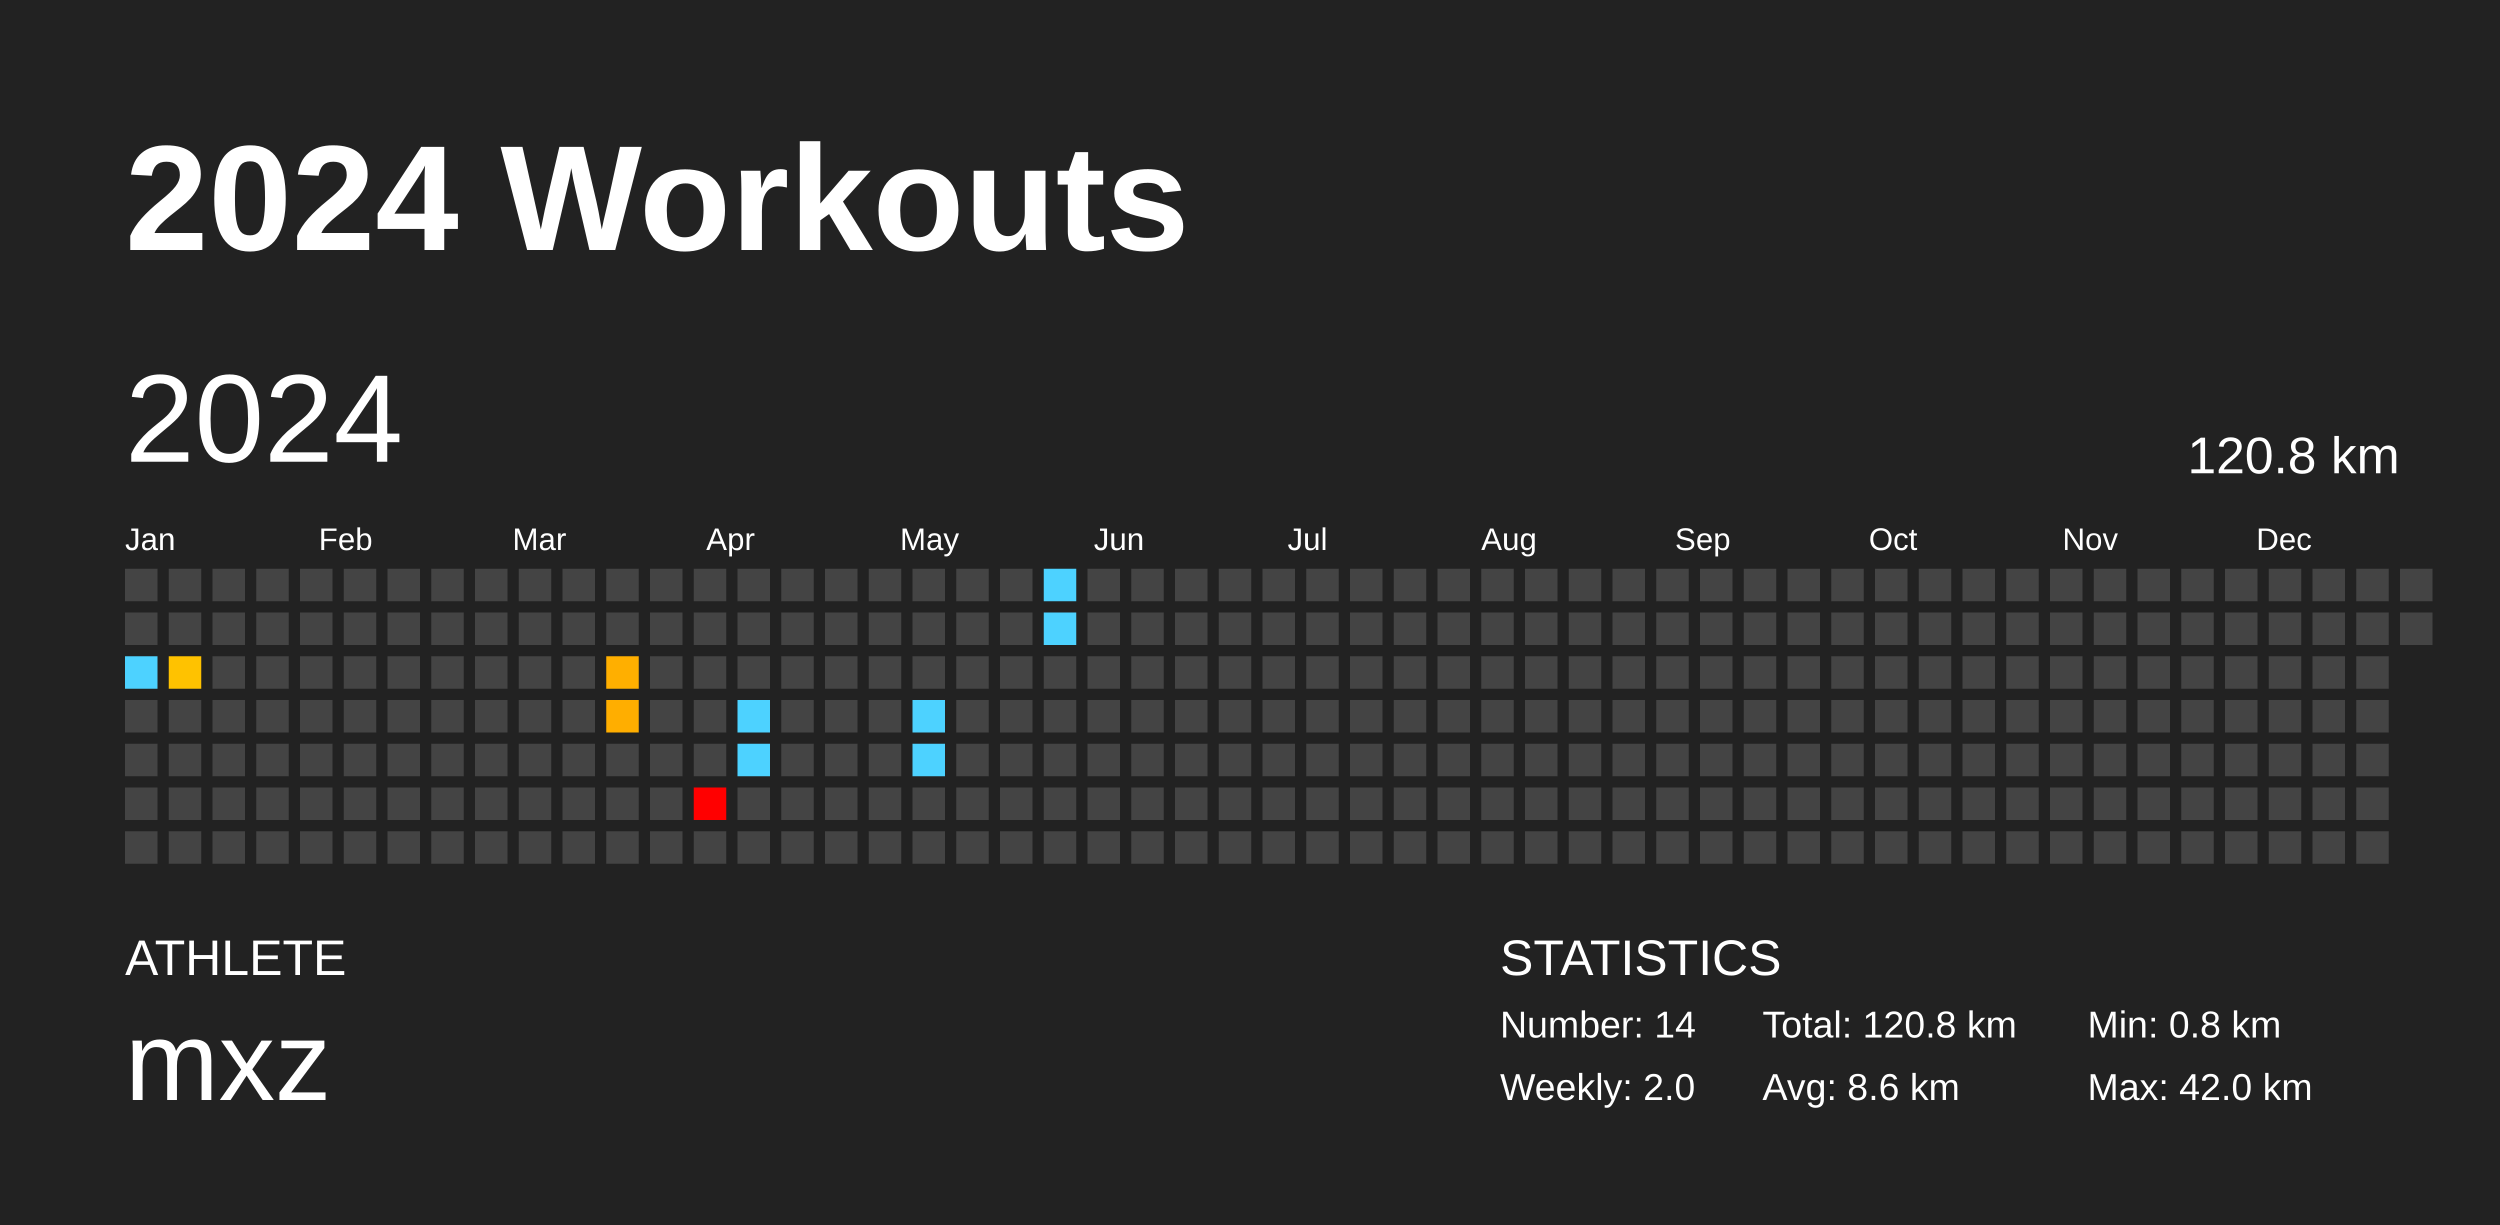
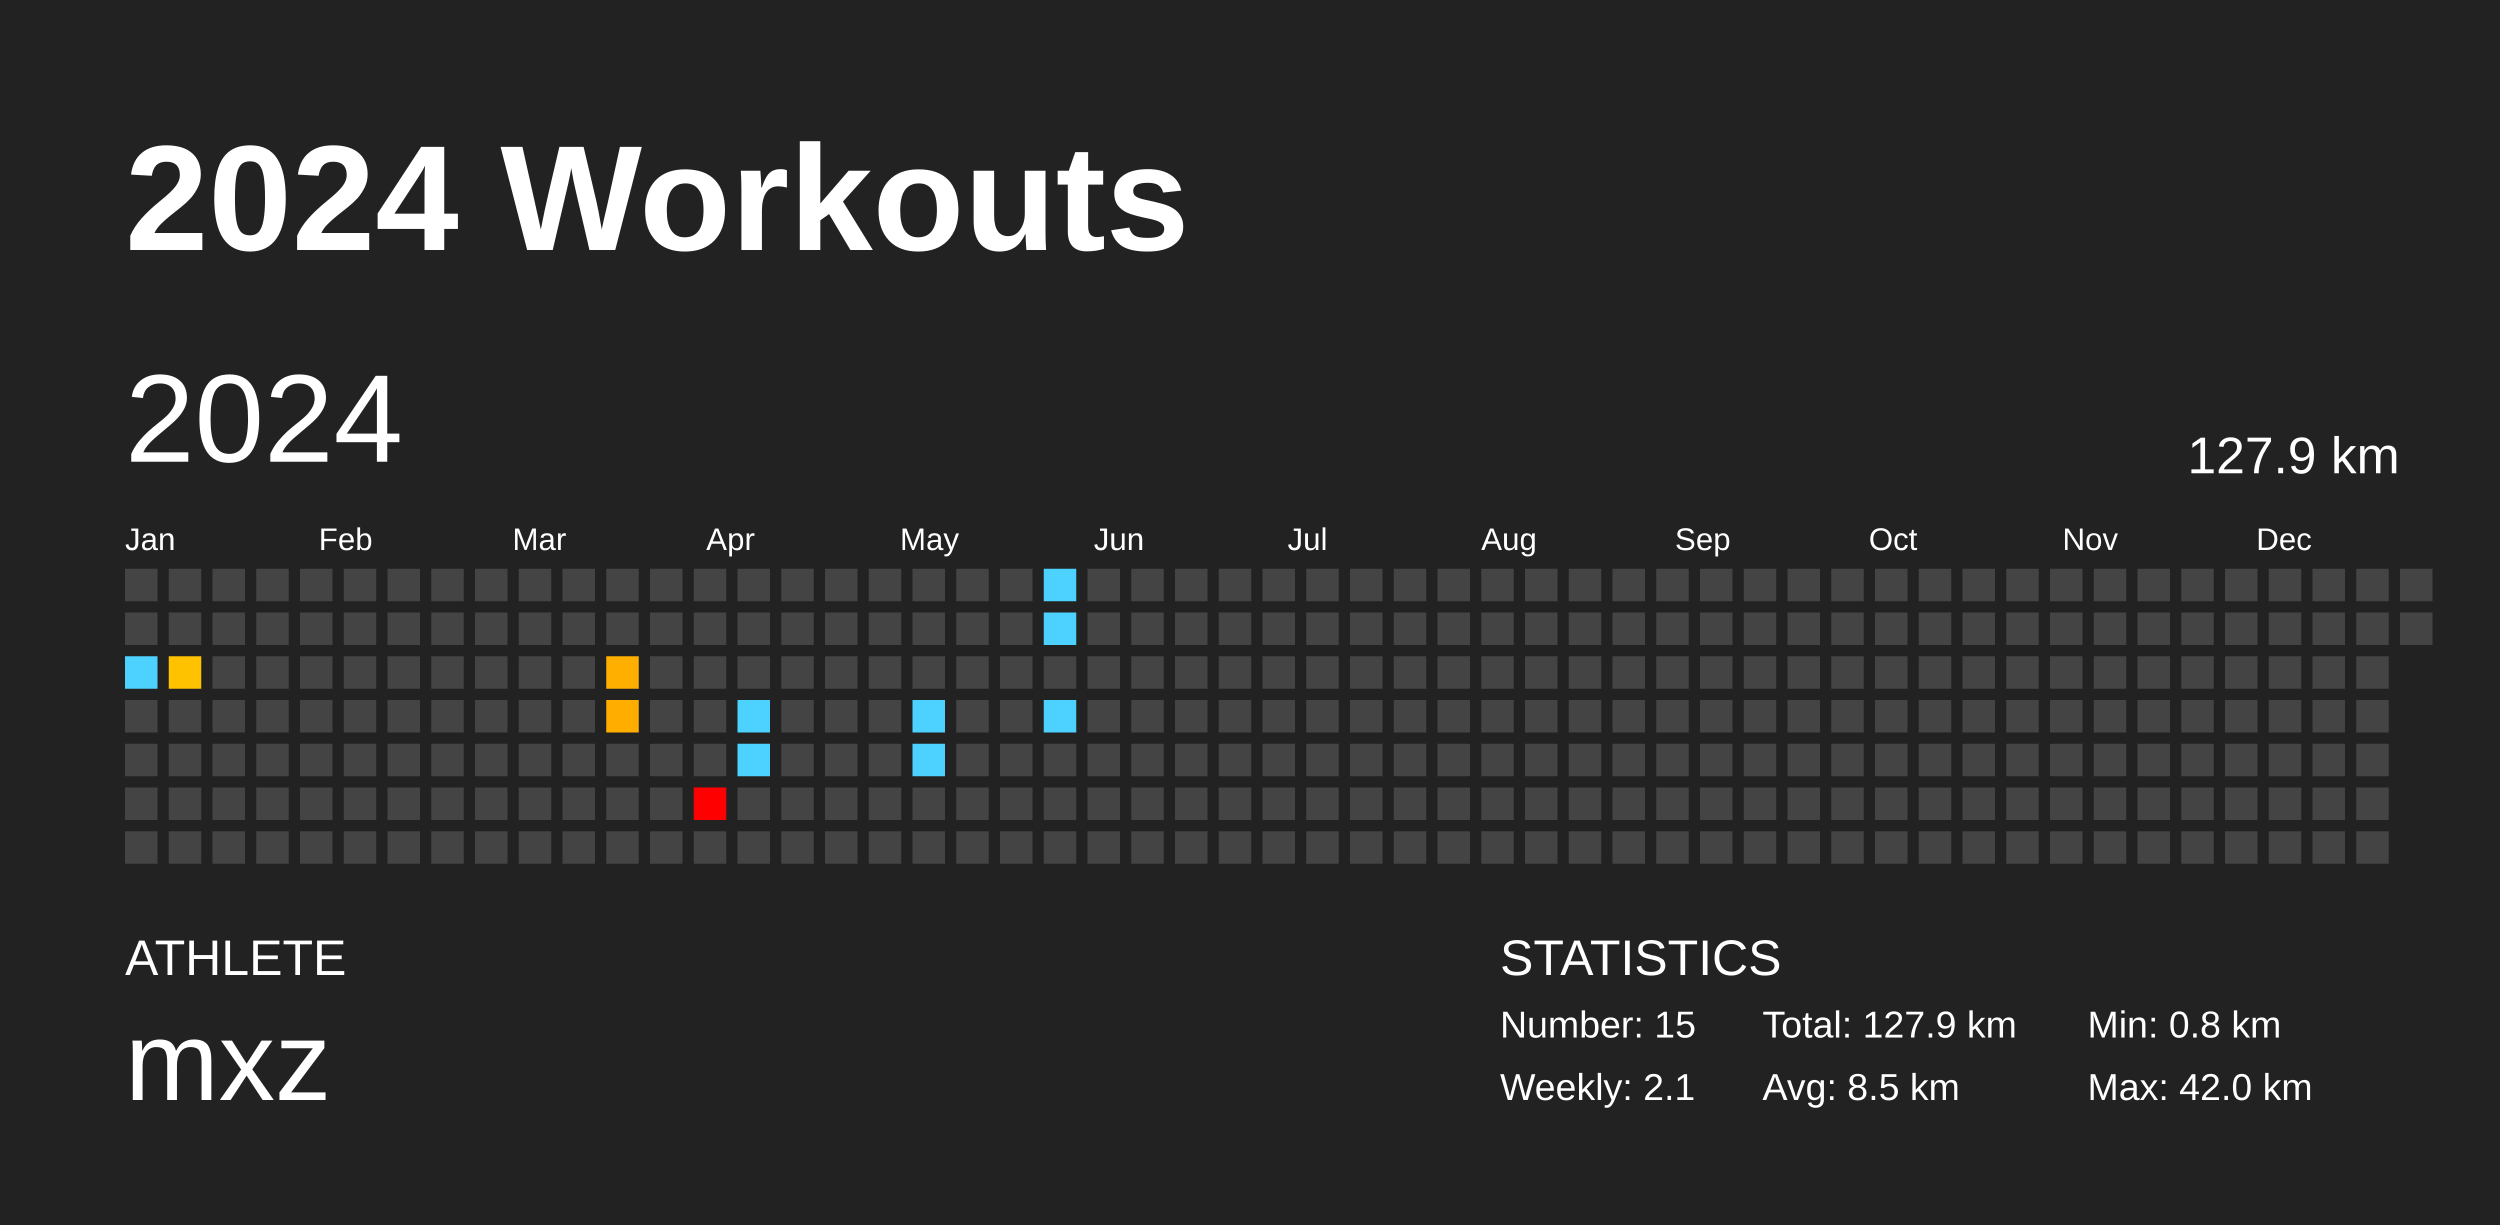
<svg xmlns="http://www.w3.org/2000/svg" baseProfile="full" height="98mm" version="1.1" viewBox="0,0,200,98" width="200mm">
  <defs />
  <rect fill="#222222" height="98" width="200" x="0" y="0" />
  <text fill="#FFFFFF" style="font-size:12px; font-family:Arial; font-weight:bold;" x="10" y="20">2024 Workouts</text>
  <text fill="#FFFFFF" style="font-size:4px; font-family:Arial" x="10" y="78">ATHLETE</text>
  <text fill="#FFFFFF" style="font-size:9px; font-family:Arial" x="10" y="88">mxz</text>
  <text fill="#FFFFFF" style="font-size:4px; font-family:Arial" x="120" y="78">STATISTICS</text>
-   <text fill="#FFFFFF" style="font-size:3px; font-family:Arial" x="120" y="83">Number: 14</text>
-   <text fill="#FFFFFF" style="font-size:3px; font-family:Arial" x="120" y="88">Weekly: 2.0</text>
-   <text fill="#FFFFFF" style="font-size:3px; font-family:Arial" x="141" y="83">Total: 120.8 km</text>
-   <text fill="#FFFFFF" style="font-size:3px; font-family:Arial" x="141" y="88">Avg: 8.6 km</text>
+   <text fill="#FFFFFF" style="font-size:3px; font-family:Arial" x="120" y="83">Number: 15</text>
+   <text fill="#FFFFFF" style="font-size:3px; font-family:Arial" x="120" y="88">Weekly: 2.1</text>
+   <text fill="#FFFFFF" style="font-size:3px; font-family:Arial" x="141" y="83">Total: 127.9 km</text>
+   <text fill="#FFFFFF" style="font-size:3px; font-family:Arial" x="141" y="88">Avg: 8.5 km</text>
  <text fill="#FFFFFF" style="font-size:3px; font-family:Arial" x="167" y="83">Min: 0.8 km</text>
  <text fill="#FFFFFF" style="font-size:3px; font-family:Arial" x="167" y="88">Max: 42.0 km</text>
  <text dominant-baseline="hanging" fill="#FFFFFF" style="font-size:10.0px; font-family:Arial;" x="10" y="30">2024</text>
-   <text dominant-baseline="hanging" fill="#FFFFFF" style="font-size:4.125px; font-family:Arial;" x="175" y="35">120.8 km</text>
+   <text dominant-baseline="hanging" fill="#FFFFFF" style="font-size:4.125px; font-family:Arial;" x="175" y="35">127.9 km</text>
  <text fill="#FFFFFF" style="font-size:2.5px; font-family:Arial" x="10.0" y="44">Jan</text>
  <text fill="#FFFFFF" style="font-size:2.5px; font-family:Arial" x="25.5" y="44">Feb</text>
  <text fill="#FFFFFF" style="font-size:2.5px; font-family:Arial" x="41.0" y="44">Mar</text>
  <text fill="#FFFFFF" style="font-size:2.5px; font-family:Arial" x="56.5" y="44">Apr</text>
  <text fill="#FFFFFF" style="font-size:2.5px; font-family:Arial" x="72.0" y="44">May</text>
  <text fill="#FFFFFF" style="font-size:2.5px; font-family:Arial" x="87.5" y="44">Jun</text>
  <text fill="#FFFFFF" style="font-size:2.5px; font-family:Arial" x="103.0" y="44">Jul</text>
  <text fill="#FFFFFF" style="font-size:2.5px; font-family:Arial" x="118.5" y="44">Aug</text>
  <text fill="#FFFFFF" style="font-size:2.5px; font-family:Arial" x="134.0" y="44">Sep</text>
  <text fill="#FFFFFF" style="font-size:2.5px; font-family:Arial" x="149.5" y="44">Oct</text>
  <text fill="#FFFFFF" style="font-size:2.5px; font-family:Arial" x="165.0" y="44">Nov</text>
  <text fill="#FFFFFF" style="font-size:2.5px; font-family:Arial" x="180.5" y="44">Dec</text>
  <rect fill="#444444" height="2.6" width="2.6" x="10.0" y="45.5" />
  <rect fill="#444444" height="2.6" width="2.6" x="10.0" y="49.0" />
  <rect fill="#4dd2ff" height="2.6" width="2.6" x="10.0" y="52.5" />
  <rect fill="#444444" height="2.6" width="2.6" x="10.0" y="56.0" />
  <rect fill="#444444" height="2.6" width="2.6" x="10.0" y="59.5" />
  <rect fill="#444444" height="2.6" width="2.6" x="10.0" y="63.0" />
  <rect fill="#444444" height="2.6" width="2.6" x="10.0" y="66.5" />
  <rect fill="#444444" height="2.6" width="2.6" x="13.5" y="45.5" />
  <rect fill="#444444" height="2.6" width="2.6" x="13.5" y="49.0" />
  <rect fill="#ffc200" height="2.6" width="2.6" x="13.5" y="52.5" />
  <rect fill="#444444" height="2.6" width="2.6" x="13.5" y="56.0" />
  <rect fill="#444444" height="2.6" width="2.6" x="13.5" y="59.5" />
  <rect fill="#444444" height="2.6" width="2.6" x="13.5" y="63.0" />
  <rect fill="#444444" height="2.6" width="2.6" x="13.5" y="66.5" />
  <rect fill="#444444" height="2.6" width="2.6" x="17.0" y="45.5" />
  <rect fill="#444444" height="2.6" width="2.6" x="17.0" y="49.0" />
  <rect fill="#444444" height="2.6" width="2.6" x="17.0" y="52.5" />
  <rect fill="#444444" height="2.6" width="2.6" x="17.0" y="56.0" />
  <rect fill="#444444" height="2.6" width="2.6" x="17.0" y="59.5" />
  <rect fill="#444444" height="2.6" width="2.6" x="17.0" y="63.0" />
  <rect fill="#444444" height="2.6" width="2.6" x="17.0" y="66.5" />
  <rect fill="#444444" height="2.6" width="2.6" x="20.5" y="45.5" />
  <rect fill="#444444" height="2.6" width="2.6" x="20.5" y="49.0" />
  <rect fill="#444444" height="2.6" width="2.6" x="20.5" y="52.5" />
  <rect fill="#444444" height="2.6" width="2.6" x="20.5" y="56.0" />
  <rect fill="#444444" height="2.6" width="2.6" x="20.5" y="59.5" />
  <rect fill="#444444" height="2.6" width="2.6" x="20.5" y="63.0" />
  <rect fill="#444444" height="2.6" width="2.6" x="20.5" y="66.5" />
  <rect fill="#444444" height="2.6" width="2.6" x="24.0" y="45.5" />
  <rect fill="#444444" height="2.6" width="2.6" x="24.0" y="49.0" />
  <rect fill="#444444" height="2.6" width="2.6" x="24.0" y="52.5" />
  <rect fill="#444444" height="2.6" width="2.6" x="24.0" y="56.0" />
  <rect fill="#444444" height="2.6" width="2.6" x="24.0" y="59.5" />
  <rect fill="#444444" height="2.6" width="2.6" x="24.0" y="63.0" />
  <rect fill="#444444" height="2.6" width="2.6" x="24.0" y="66.5" />
  <rect fill="#444444" height="2.6" width="2.6" x="27.5" y="45.5" />
  <rect fill="#444444" height="2.6" width="2.6" x="27.5" y="49.0" />
  <rect fill="#444444" height="2.6" width="2.6" x="27.5" y="52.5" />
  <rect fill="#444444" height="2.6" width="2.6" x="27.5" y="56.0" />
  <rect fill="#444444" height="2.6" width="2.6" x="27.5" y="59.5" />
  <rect fill="#444444" height="2.6" width="2.6" x="27.5" y="63.0" />
  <rect fill="#444444" height="2.6" width="2.6" x="27.5" y="66.5" />
  <rect fill="#444444" height="2.6" width="2.6" x="31.0" y="45.5" />
  <rect fill="#444444" height="2.6" width="2.6" x="31.0" y="49.0" />
  <rect fill="#444444" height="2.6" width="2.6" x="31.0" y="52.5" />
  <rect fill="#444444" height="2.6" width="2.6" x="31.0" y="56.0" />
  <rect fill="#444444" height="2.6" width="2.6" x="31.0" y="59.5" />
  <rect fill="#444444" height="2.6" width="2.6" x="31.0" y="63.0" />
  <rect fill="#444444" height="2.6" width="2.6" x="31.0" y="66.5" />
  <rect fill="#444444" height="2.6" width="2.6" x="34.5" y="45.5" />
  <rect fill="#444444" height="2.6" width="2.6" x="34.5" y="49.0" />
  <rect fill="#444444" height="2.6" width="2.6" x="34.5" y="52.5" />
  <rect fill="#444444" height="2.6" width="2.6" x="34.5" y="56.0" />
  <rect fill="#444444" height="2.6" width="2.6" x="34.5" y="59.5" />
  <rect fill="#444444" height="2.6" width="2.6" x="34.5" y="63.0" />
  <rect fill="#444444" height="2.6" width="2.6" x="34.5" y="66.5" />
  <rect fill="#444444" height="2.6" width="2.6" x="38.0" y="45.5" />
  <rect fill="#444444" height="2.6" width="2.6" x="38.0" y="49.0" />
  <rect fill="#444444" height="2.6" width="2.6" x="38.0" y="52.5" />
  <rect fill="#444444" height="2.6" width="2.6" x="38.0" y="56.0" />
  <rect fill="#444444" height="2.6" width="2.6" x="38.0" y="59.5" />
  <rect fill="#444444" height="2.6" width="2.6" x="38.0" y="63.0" />
  <rect fill="#444444" height="2.6" width="2.6" x="38.0" y="66.5" />
  <rect fill="#444444" height="2.6" width="2.6" x="41.5" y="45.5" />
  <rect fill="#444444" height="2.6" width="2.6" x="41.5" y="49.0" />
  <rect fill="#444444" height="2.6" width="2.6" x="41.5" y="52.5" />
  <rect fill="#444444" height="2.6" width="2.6" x="41.5" y="56.0" />
  <rect fill="#444444" height="2.6" width="2.6" x="41.5" y="59.5" />
  <rect fill="#444444" height="2.6" width="2.6" x="41.5" y="63.0" />
  <rect fill="#444444" height="2.6" width="2.6" x="41.5" y="66.5" />
  <rect fill="#444444" height="2.6" width="2.6" x="45.0" y="45.5" />
  <rect fill="#444444" height="2.6" width="2.6" x="45.0" y="49.0" />
  <rect fill="#444444" height="2.6" width="2.6" x="45.0" y="52.5" />
  <rect fill="#444444" height="2.6" width="2.6" x="45.0" y="56.0" />
  <rect fill="#444444" height="2.6" width="2.6" x="45.0" y="59.5" />
  <rect fill="#444444" height="2.6" width="2.6" x="45.0" y="63.0" />
  <rect fill="#444444" height="2.6" width="2.6" x="45.0" y="66.5" />
  <rect fill="#444444" height="2.6" width="2.6" x="48.5" y="45.5" />
  <rect fill="#444444" height="2.6" width="2.6" x="48.5" y="49.0" />
  <rect fill="#ffaf00" height="2.6" width="2.6" x="48.5" y="52.5" />
  <rect fill="#ffae00" height="2.6" width="2.6" x="48.5" y="56.0" />
  <rect fill="#444444" height="2.6" width="2.6" x="48.5" y="59.5" />
  <rect fill="#444444" height="2.6" width="2.6" x="48.5" y="63.0" />
  <rect fill="#444444" height="2.6" width="2.6" x="48.5" y="66.5" />
  <rect fill="#444444" height="2.6" width="2.6" x="52.0" y="45.5" />
  <rect fill="#444444" height="2.6" width="2.6" x="52.0" y="49.0" />
  <rect fill="#444444" height="2.6" width="2.6" x="52.0" y="52.5" />
  <rect fill="#444444" height="2.6" width="2.6" x="52.0" y="56.0" />
  <rect fill="#444444" height="2.6" width="2.6" x="52.0" y="59.5" />
  <rect fill="#444444" height="2.6" width="2.6" x="52.0" y="63.0" />
  <rect fill="#444444" height="2.6" width="2.6" x="52.0" y="66.5" />
  <rect fill="#444444" height="2.6" width="2.6" x="55.5" y="45.5" />
  <rect fill="#444444" height="2.6" width="2.6" x="55.5" y="49.0" />
  <rect fill="#444444" height="2.6" width="2.6" x="55.5" y="52.5" />
  <rect fill="#444444" height="2.6" width="2.6" x="55.5" y="56.0" />
  <rect fill="#444444" height="2.6" width="2.6" x="55.5" y="59.5" />
  <rect fill="red" height="2.6" width="2.6" x="55.5" y="63.0" />
  <rect fill="#444444" height="2.6" width="2.6" x="55.5" y="66.5" />
  <rect fill="#444444" height="2.6" width="2.6" x="59.0" y="45.5" />
  <rect fill="#444444" height="2.6" width="2.6" x="59.0" y="49.0" />
  <rect fill="#444444" height="2.6" width="2.6" x="59.0" y="52.5" />
  <rect fill="#4dd2ff" height="2.6" width="2.6" x="59.0" y="56.0" />
  <rect fill="#4dd2ff" height="2.6" width="2.6" x="59.0" y="59.5" />
  <rect fill="#444444" height="2.6" width="2.6" x="59.0" y="63.0" />
  <rect fill="#444444" height="2.6" width="2.6" x="59.0" y="66.5" />
  <rect fill="#444444" height="2.6" width="2.6" x="62.5" y="45.5" />
  <rect fill="#444444" height="2.6" width="2.6" x="62.5" y="49.0" />
  <rect fill="#444444" height="2.6" width="2.6" x="62.5" y="52.5" />
  <rect fill="#444444" height="2.6" width="2.6" x="62.5" y="56.0" />
  <rect fill="#444444" height="2.6" width="2.6" x="62.5" y="59.5" />
  <rect fill="#444444" height="2.6" width="2.6" x="62.5" y="63.0" />
  <rect fill="#444444" height="2.6" width="2.6" x="62.5" y="66.5" />
  <rect fill="#444444" height="2.6" width="2.6" x="66.0" y="45.5" />
  <rect fill="#444444" height="2.6" width="2.6" x="66.0" y="49.0" />
  <rect fill="#444444" height="2.6" width="2.6" x="66.0" y="52.5" />
  <rect fill="#444444" height="2.6" width="2.6" x="66.0" y="56.0" />
  <rect fill="#444444" height="2.6" width="2.6" x="66.0" y="59.5" />
  <rect fill="#444444" height="2.6" width="2.6" x="66.0" y="63.0" />
  <rect fill="#444444" height="2.6" width="2.6" x="66.0" y="66.5" />
  <rect fill="#444444" height="2.6" width="2.6" x="69.5" y="45.5" />
  <rect fill="#444444" height="2.6" width="2.6" x="69.5" y="49.0" />
  <rect fill="#444444" height="2.6" width="2.6" x="69.5" y="52.5" />
  <rect fill="#444444" height="2.6" width="2.6" x="69.5" y="56.0" />
  <rect fill="#444444" height="2.6" width="2.6" x="69.5" y="59.5" />
  <rect fill="#444444" height="2.6" width="2.6" x="69.5" y="63.0" />
  <rect fill="#444444" height="2.6" width="2.6" x="69.5" y="66.5" />
  <rect fill="#444444" height="2.6" width="2.6" x="73.0" y="45.5" />
  <rect fill="#444444" height="2.6" width="2.6" x="73.0" y="49.0" />
  <rect fill="#444444" height="2.6" width="2.6" x="73.0" y="52.5" />
  <rect fill="#4dd2ff" height="2.6" width="2.6" x="73.0" y="56.0" />
  <rect fill="#4dd2ff" height="2.6" width="2.6" x="73.0" y="59.5" />
  <rect fill="#444444" height="2.6" width="2.6" x="73.0" y="63.0" />
  <rect fill="#444444" height="2.6" width="2.6" x="73.0" y="66.5" />
  <rect fill="#444444" height="2.6" width="2.6" x="76.5" y="45.5" />
  <rect fill="#444444" height="2.6" width="2.6" x="76.5" y="49.0" />
  <rect fill="#444444" height="2.6" width="2.6" x="76.5" y="52.5" />
  <rect fill="#444444" height="2.6" width="2.6" x="76.5" y="56.0" />
  <rect fill="#444444" height="2.6" width="2.6" x="76.5" y="59.5" />
  <rect fill="#444444" height="2.6" width="2.6" x="76.5" y="63.0" />
  <rect fill="#444444" height="2.6" width="2.6" x="76.5" y="66.5" />
  <rect fill="#444444" height="2.6" width="2.6" x="80.0" y="45.5" />
  <rect fill="#444444" height="2.6" width="2.6" x="80.0" y="49.0" />
  <rect fill="#444444" height="2.6" width="2.6" x="80.0" y="52.5" />
  <rect fill="#444444" height="2.6" width="2.6" x="80.0" y="56.0" />
  <rect fill="#444444" height="2.6" width="2.6" x="80.0" y="59.5" />
  <rect fill="#444444" height="2.6" width="2.6" x="80.0" y="63.0" />
  <rect fill="#444444" height="2.6" width="2.6" x="80.0" y="66.5" />
  <rect fill="#4dd2ff" height="2.6" width="2.6" x="83.5" y="45.5" />
  <rect fill="#4dd2ff" height="2.6" width="2.6" x="83.5" y="49.0" />
  <rect fill="#444444" height="2.6" width="2.6" x="83.5" y="52.5" />
-   <rect fill="#444444" height="2.6" width="2.6" x="83.5" y="56.0" />
+   <rect fill="#4dd2ff" height="2.6" width="2.6" x="83.5" y="56.0" />
  <rect fill="#444444" height="2.6" width="2.6" x="83.5" y="59.5" />
  <rect fill="#444444" height="2.6" width="2.6" x="83.5" y="63.0" />
  <rect fill="#444444" height="2.6" width="2.6" x="83.5" y="66.5" />
  <rect fill="#444444" height="2.6" width="2.6" x="87.0" y="45.5" />
  <rect fill="#444444" height="2.6" width="2.6" x="87.0" y="49.0" />
  <rect fill="#444444" height="2.6" width="2.6" x="87.0" y="52.5" />
  <rect fill="#444444" height="2.6" width="2.6" x="87.0" y="56.0" />
  <rect fill="#444444" height="2.6" width="2.6" x="87.0" y="59.5" />
  <rect fill="#444444" height="2.6" width="2.6" x="87.0" y="63.0" />
  <rect fill="#444444" height="2.6" width="2.6" x="87.0" y="66.5" />
  <rect fill="#444444" height="2.6" width="2.6" x="90.5" y="45.5" />
  <rect fill="#444444" height="2.6" width="2.6" x="90.5" y="49.0" />
  <rect fill="#444444" height="2.6" width="2.6" x="90.5" y="52.5" />
  <rect fill="#444444" height="2.6" width="2.6" x="90.5" y="56.0" />
  <rect fill="#444444" height="2.6" width="2.6" x="90.5" y="59.5" />
  <rect fill="#444444" height="2.6" width="2.6" x="90.5" y="63.0" />
  <rect fill="#444444" height="2.6" width="2.6" x="90.5" y="66.5" />
  <rect fill="#444444" height="2.6" width="2.6" x="94.0" y="45.5" />
  <rect fill="#444444" height="2.6" width="2.6" x="94.0" y="49.0" />
  <rect fill="#444444" height="2.6" width="2.6" x="94.0" y="52.5" />
  <rect fill="#444444" height="2.6" width="2.6" x="94.0" y="56.0" />
  <rect fill="#444444" height="2.6" width="2.6" x="94.0" y="59.5" />
  <rect fill="#444444" height="2.6" width="2.6" x="94.0" y="63.0" />
  <rect fill="#444444" height="2.6" width="2.6" x="94.0" y="66.5" />
  <rect fill="#444444" height="2.6" width="2.6" x="97.5" y="45.5" />
  <rect fill="#444444" height="2.6" width="2.6" x="97.5" y="49.0" />
  <rect fill="#444444" height="2.6" width="2.6" x="97.5" y="52.5" />
  <rect fill="#444444" height="2.6" width="2.6" x="97.5" y="56.0" />
  <rect fill="#444444" height="2.6" width="2.6" x="97.5" y="59.5" />
  <rect fill="#444444" height="2.6" width="2.6" x="97.5" y="63.0" />
  <rect fill="#444444" height="2.6" width="2.6" x="97.5" y="66.5" />
  <rect fill="#444444" height="2.6" width="2.6" x="101.0" y="45.5" />
  <rect fill="#444444" height="2.6" width="2.6" x="101.0" y="49.0" />
  <rect fill="#444444" height="2.6" width="2.6" x="101.0" y="52.5" />
  <rect fill="#444444" height="2.6" width="2.6" x="101.0" y="56.0" />
  <rect fill="#444444" height="2.6" width="2.6" x="101.0" y="59.5" />
  <rect fill="#444444" height="2.6" width="2.6" x="101.0" y="63.0" />
  <rect fill="#444444" height="2.6" width="2.6" x="101.0" y="66.5" />
  <rect fill="#444444" height="2.6" width="2.6" x="104.5" y="45.5" />
  <rect fill="#444444" height="2.6" width="2.6" x="104.5" y="49.0" />
  <rect fill="#444444" height="2.6" width="2.6" x="104.5" y="52.5" />
  <rect fill="#444444" height="2.6" width="2.6" x="104.5" y="56.0" />
  <rect fill="#444444" height="2.6" width="2.6" x="104.5" y="59.5" />
  <rect fill="#444444" height="2.6" width="2.6" x="104.5" y="63.0" />
  <rect fill="#444444" height="2.6" width="2.6" x="104.5" y="66.5" />
  <rect fill="#444444" height="2.6" width="2.6" x="108.0" y="45.5" />
  <rect fill="#444444" height="2.6" width="2.6" x="108.0" y="49.0" />
  <rect fill="#444444" height="2.6" width="2.6" x="108.0" y="52.5" />
  <rect fill="#444444" height="2.6" width="2.6" x="108.0" y="56.0" />
  <rect fill="#444444" height="2.6" width="2.6" x="108.0" y="59.5" />
  <rect fill="#444444" height="2.6" width="2.6" x="108.0" y="63.0" />
  <rect fill="#444444" height="2.6" width="2.6" x="108.0" y="66.5" />
  <rect fill="#444444" height="2.6" width="2.6" x="111.5" y="45.5" />
  <rect fill="#444444" height="2.6" width="2.6" x="111.5" y="49.0" />
  <rect fill="#444444" height="2.6" width="2.6" x="111.5" y="52.5" />
  <rect fill="#444444" height="2.6" width="2.6" x="111.5" y="56.0" />
  <rect fill="#444444" height="2.6" width="2.6" x="111.5" y="59.5" />
  <rect fill="#444444" height="2.6" width="2.6" x="111.5" y="63.0" />
  <rect fill="#444444" height="2.6" width="2.6" x="111.5" y="66.5" />
  <rect fill="#444444" height="2.6" width="2.6" x="115.0" y="45.5" />
  <rect fill="#444444" height="2.6" width="2.6" x="115.0" y="49.0" />
  <rect fill="#444444" height="2.6" width="2.6" x="115.0" y="52.5" />
  <rect fill="#444444" height="2.6" width="2.6" x="115.0" y="56.0" />
  <rect fill="#444444" height="2.6" width="2.6" x="115.0" y="59.5" />
  <rect fill="#444444" height="2.6" width="2.6" x="115.0" y="63.0" />
  <rect fill="#444444" height="2.6" width="2.6" x="115.0" y="66.5" />
  <rect fill="#444444" height="2.6" width="2.6" x="118.5" y="45.5" />
  <rect fill="#444444" height="2.6" width="2.6" x="118.5" y="49.0" />
  <rect fill="#444444" height="2.6" width="2.6" x="118.5" y="52.5" />
  <rect fill="#444444" height="2.6" width="2.6" x="118.5" y="56.0" />
  <rect fill="#444444" height="2.6" width="2.6" x="118.5" y="59.5" />
  <rect fill="#444444" height="2.6" width="2.6" x="118.5" y="63.0" />
  <rect fill="#444444" height="2.6" width="2.6" x="118.5" y="66.5" />
  <rect fill="#444444" height="2.6" width="2.6" x="122.0" y="45.5" />
  <rect fill="#444444" height="2.6" width="2.6" x="122.0" y="49.0" />
  <rect fill="#444444" height="2.6" width="2.6" x="122.0" y="52.5" />
  <rect fill="#444444" height="2.6" width="2.6" x="122.0" y="56.0" />
  <rect fill="#444444" height="2.6" width="2.6" x="122.0" y="59.5" />
  <rect fill="#444444" height="2.6" width="2.6" x="122.0" y="63.0" />
  <rect fill="#444444" height="2.6" width="2.6" x="122.0" y="66.5" />
  <rect fill="#444444" height="2.6" width="2.6" x="125.5" y="45.5" />
  <rect fill="#444444" height="2.6" width="2.6" x="125.5" y="49.0" />
  <rect fill="#444444" height="2.6" width="2.6" x="125.5" y="52.5" />
  <rect fill="#444444" height="2.6" width="2.6" x="125.5" y="56.0" />
  <rect fill="#444444" height="2.6" width="2.6" x="125.5" y="59.5" />
  <rect fill="#444444" height="2.6" width="2.6" x="125.5" y="63.0" />
  <rect fill="#444444" height="2.6" width="2.6" x="125.5" y="66.5" />
  <rect fill="#444444" height="2.6" width="2.6" x="129.0" y="45.5" />
  <rect fill="#444444" height="2.6" width="2.6" x="129.0" y="49.0" />
  <rect fill="#444444" height="2.6" width="2.6" x="129.0" y="52.5" />
  <rect fill="#444444" height="2.6" width="2.6" x="129.0" y="56.0" />
  <rect fill="#444444" height="2.6" width="2.6" x="129.0" y="59.5" />
  <rect fill="#444444" height="2.6" width="2.6" x="129.0" y="63.0" />
  <rect fill="#444444" height="2.6" width="2.6" x="129.0" y="66.5" />
  <rect fill="#444444" height="2.6" width="2.6" x="132.5" y="45.5" />
  <rect fill="#444444" height="2.6" width="2.6" x="132.5" y="49.0" />
  <rect fill="#444444" height="2.6" width="2.6" x="132.5" y="52.5" />
  <rect fill="#444444" height="2.6" width="2.6" x="132.5" y="56.0" />
  <rect fill="#444444" height="2.6" width="2.6" x="132.5" y="59.5" />
  <rect fill="#444444" height="2.6" width="2.6" x="132.5" y="63.0" />
  <rect fill="#444444" height="2.6" width="2.6" x="132.5" y="66.5" />
  <rect fill="#444444" height="2.6" width="2.6" x="136.0" y="45.5" />
  <rect fill="#444444" height="2.6" width="2.6" x="136.0" y="49.0" />
  <rect fill="#444444" height="2.6" width="2.6" x="136.0" y="52.5" />
  <rect fill="#444444" height="2.6" width="2.6" x="136.0" y="56.0" />
  <rect fill="#444444" height="2.6" width="2.6" x="136.0" y="59.5" />
  <rect fill="#444444" height="2.6" width="2.6" x="136.0" y="63.0" />
  <rect fill="#444444" height="2.6" width="2.6" x="136.0" y="66.5" />
  <rect fill="#444444" height="2.6" width="2.6" x="139.5" y="45.5" />
  <rect fill="#444444" height="2.6" width="2.6" x="139.5" y="49.0" />
  <rect fill="#444444" height="2.6" width="2.6" x="139.5" y="52.5" />
  <rect fill="#444444" height="2.6" width="2.6" x="139.5" y="56.0" />
  <rect fill="#444444" height="2.6" width="2.6" x="139.5" y="59.5" />
  <rect fill="#444444" height="2.6" width="2.6" x="139.5" y="63.0" />
  <rect fill="#444444" height="2.6" width="2.6" x="139.5" y="66.5" />
  <rect fill="#444444" height="2.6" width="2.6" x="143.0" y="45.5" />
  <rect fill="#444444" height="2.6" width="2.6" x="143.0" y="49.0" />
  <rect fill="#444444" height="2.6" width="2.6" x="143.0" y="52.5" />
  <rect fill="#444444" height="2.6" width="2.6" x="143.0" y="56.0" />
  <rect fill="#444444" height="2.6" width="2.6" x="143.0" y="59.5" />
  <rect fill="#444444" height="2.6" width="2.6" x="143.0" y="63.0" />
  <rect fill="#444444" height="2.6" width="2.6" x="143.0" y="66.5" />
  <rect fill="#444444" height="2.6" width="2.6" x="146.5" y="45.5" />
  <rect fill="#444444" height="2.6" width="2.6" x="146.5" y="49.0" />
  <rect fill="#444444" height="2.6" width="2.6" x="146.5" y="52.5" />
  <rect fill="#444444" height="2.6" width="2.6" x="146.5" y="56.0" />
  <rect fill="#444444" height="2.6" width="2.6" x="146.5" y="59.5" />
  <rect fill="#444444" height="2.6" width="2.6" x="146.5" y="63.0" />
  <rect fill="#444444" height="2.6" width="2.6" x="146.5" y="66.5" />
  <rect fill="#444444" height="2.6" width="2.6" x="150.0" y="45.5" />
  <rect fill="#444444" height="2.6" width="2.6" x="150.0" y="49.0" />
  <rect fill="#444444" height="2.6" width="2.6" x="150.0" y="52.5" />
  <rect fill="#444444" height="2.6" width="2.6" x="150.0" y="56.0" />
  <rect fill="#444444" height="2.6" width="2.6" x="150.0" y="59.5" />
  <rect fill="#444444" height="2.6" width="2.6" x="150.0" y="63.0" />
  <rect fill="#444444" height="2.6" width="2.6" x="150.0" y="66.5" />
  <rect fill="#444444" height="2.6" width="2.6" x="153.5" y="45.5" />
  <rect fill="#444444" height="2.6" width="2.6" x="153.5" y="49.0" />
  <rect fill="#444444" height="2.6" width="2.6" x="153.5" y="52.5" />
  <rect fill="#444444" height="2.6" width="2.6" x="153.5" y="56.0" />
  <rect fill="#444444" height="2.6" width="2.6" x="153.5" y="59.5" />
  <rect fill="#444444" height="2.6" width="2.6" x="153.5" y="63.0" />
  <rect fill="#444444" height="2.6" width="2.6" x="153.5" y="66.5" />
  <rect fill="#444444" height="2.6" width="2.6" x="157.0" y="45.5" />
  <rect fill="#444444" height="2.6" width="2.6" x="157.0" y="49.0" />
  <rect fill="#444444" height="2.6" width="2.6" x="157.0" y="52.5" />
  <rect fill="#444444" height="2.6" width="2.6" x="157.0" y="56.0" />
  <rect fill="#444444" height="2.6" width="2.6" x="157.0" y="59.5" />
  <rect fill="#444444" height="2.6" width="2.6" x="157.0" y="63.0" />
  <rect fill="#444444" height="2.6" width="2.6" x="157.0" y="66.5" />
  <rect fill="#444444" height="2.6" width="2.6" x="160.5" y="45.5" />
  <rect fill="#444444" height="2.6" width="2.6" x="160.5" y="49.0" />
  <rect fill="#444444" height="2.6" width="2.6" x="160.5" y="52.5" />
  <rect fill="#444444" height="2.6" width="2.6" x="160.5" y="56.0" />
  <rect fill="#444444" height="2.6" width="2.6" x="160.5" y="59.5" />
  <rect fill="#444444" height="2.6" width="2.6" x="160.5" y="63.0" />
  <rect fill="#444444" height="2.6" width="2.6" x="160.5" y="66.5" />
  <rect fill="#444444" height="2.6" width="2.6" x="164.0" y="45.5" />
  <rect fill="#444444" height="2.6" width="2.6" x="164.0" y="49.0" />
  <rect fill="#444444" height="2.6" width="2.6" x="164.0" y="52.5" />
  <rect fill="#444444" height="2.6" width="2.6" x="164.0" y="56.0" />
  <rect fill="#444444" height="2.6" width="2.6" x="164.0" y="59.5" />
  <rect fill="#444444" height="2.6" width="2.6" x="164.0" y="63.0" />
  <rect fill="#444444" height="2.6" width="2.6" x="164.0" y="66.5" />
  <rect fill="#444444" height="2.6" width="2.6" x="167.5" y="45.5" />
  <rect fill="#444444" height="2.6" width="2.6" x="167.5" y="49.0" />
  <rect fill="#444444" height="2.6" width="2.6" x="167.5" y="52.5" />
  <rect fill="#444444" height="2.6" width="2.6" x="167.5" y="56.0" />
  <rect fill="#444444" height="2.6" width="2.6" x="167.5" y="59.5" />
  <rect fill="#444444" height="2.6" width="2.6" x="167.5" y="63.0" />
  <rect fill="#444444" height="2.6" width="2.6" x="167.5" y="66.5" />
  <rect fill="#444444" height="2.6" width="2.6" x="171.0" y="45.5" />
  <rect fill="#444444" height="2.6" width="2.6" x="171.0" y="49.0" />
  <rect fill="#444444" height="2.6" width="2.6" x="171.0" y="52.5" />
  <rect fill="#444444" height="2.6" width="2.6" x="171.0" y="56.0" />
  <rect fill="#444444" height="2.6" width="2.6" x="171.0" y="59.5" />
  <rect fill="#444444" height="2.6" width="2.6" x="171.0" y="63.0" />
  <rect fill="#444444" height="2.6" width="2.6" x="171.0" y="66.5" />
  <rect fill="#444444" height="2.6" width="2.6" x="174.5" y="45.5" />
  <rect fill="#444444" height="2.6" width="2.6" x="174.5" y="49.0" />
  <rect fill="#444444" height="2.6" width="2.6" x="174.5" y="52.5" />
  <rect fill="#444444" height="2.6" width="2.6" x="174.5" y="56.0" />
  <rect fill="#444444" height="2.6" width="2.6" x="174.5" y="59.5" />
  <rect fill="#444444" height="2.6" width="2.6" x="174.5" y="63.0" />
  <rect fill="#444444" height="2.6" width="2.6" x="174.5" y="66.5" />
  <rect fill="#444444" height="2.6" width="2.6" x="178.0" y="45.5" />
  <rect fill="#444444" height="2.6" width="2.6" x="178.0" y="49.0" />
  <rect fill="#444444" height="2.6" width="2.6" x="178.0" y="52.5" />
  <rect fill="#444444" height="2.6" width="2.6" x="178.0" y="56.0" />
  <rect fill="#444444" height="2.6" width="2.6" x="178.0" y="59.5" />
  <rect fill="#444444" height="2.6" width="2.6" x="178.0" y="63.0" />
  <rect fill="#444444" height="2.6" width="2.6" x="178.0" y="66.5" />
  <rect fill="#444444" height="2.6" width="2.6" x="181.5" y="45.5" />
  <rect fill="#444444" height="2.6" width="2.6" x="181.5" y="49.0" />
  <rect fill="#444444" height="2.6" width="2.6" x="181.5" y="52.5" />
  <rect fill="#444444" height="2.6" width="2.6" x="181.5" y="56.0" />
  <rect fill="#444444" height="2.6" width="2.6" x="181.5" y="59.5" />
  <rect fill="#444444" height="2.6" width="2.6" x="181.5" y="63.0" />
  <rect fill="#444444" height="2.6" width="2.6" x="181.5" y="66.5" />
  <rect fill="#444444" height="2.6" width="2.6" x="185.0" y="45.5" />
  <rect fill="#444444" height="2.6" width="2.6" x="185.0" y="49.0" />
  <rect fill="#444444" height="2.6" width="2.6" x="185.0" y="52.5" />
  <rect fill="#444444" height="2.6" width="2.6" x="185.0" y="56.0" />
  <rect fill="#444444" height="2.6" width="2.6" x="185.0" y="59.5" />
  <rect fill="#444444" height="2.6" width="2.6" x="185.0" y="63.0" />
  <rect fill="#444444" height="2.6" width="2.6" x="185.0" y="66.5" />
  <rect fill="#444444" height="2.6" width="2.6" x="188.5" y="45.5" />
  <rect fill="#444444" height="2.6" width="2.6" x="188.5" y="49.0" />
  <rect fill="#444444" height="2.6" width="2.6" x="188.5" y="52.5" />
  <rect fill="#444444" height="2.6" width="2.6" x="188.5" y="56.0" />
  <rect fill="#444444" height="2.6" width="2.6" x="188.5" y="59.5" />
  <rect fill="#444444" height="2.6" width="2.6" x="188.5" y="63.0" />
  <rect fill="#444444" height="2.6" width="2.6" x="188.5" y="66.5" />
  <rect fill="#444444" height="2.6" width="2.6" x="192.0" y="45.5" />
  <rect fill="#444444" height="2.6" width="2.6" x="192.0" y="49.0" />
</svg>
